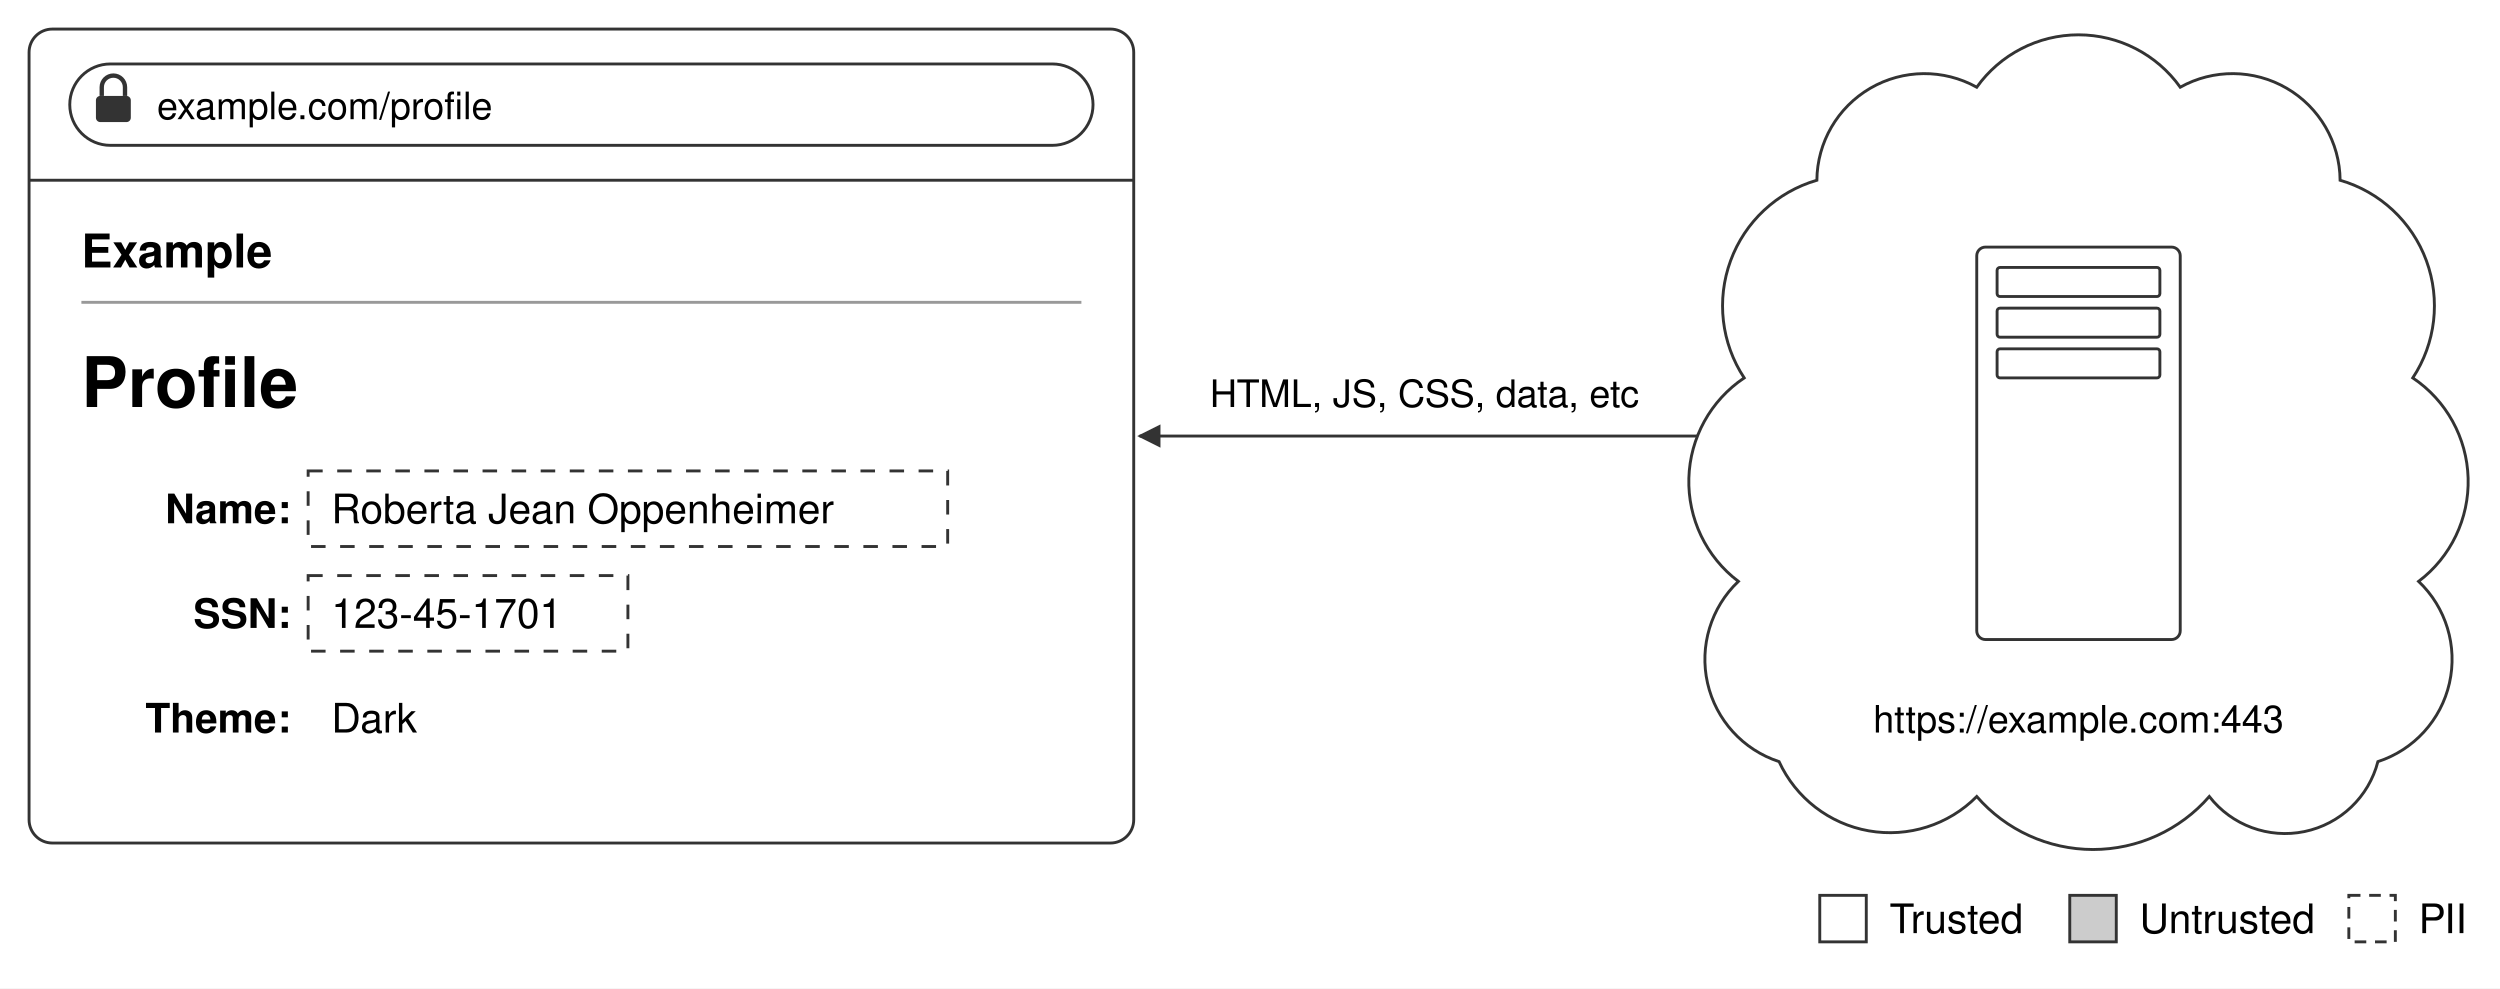
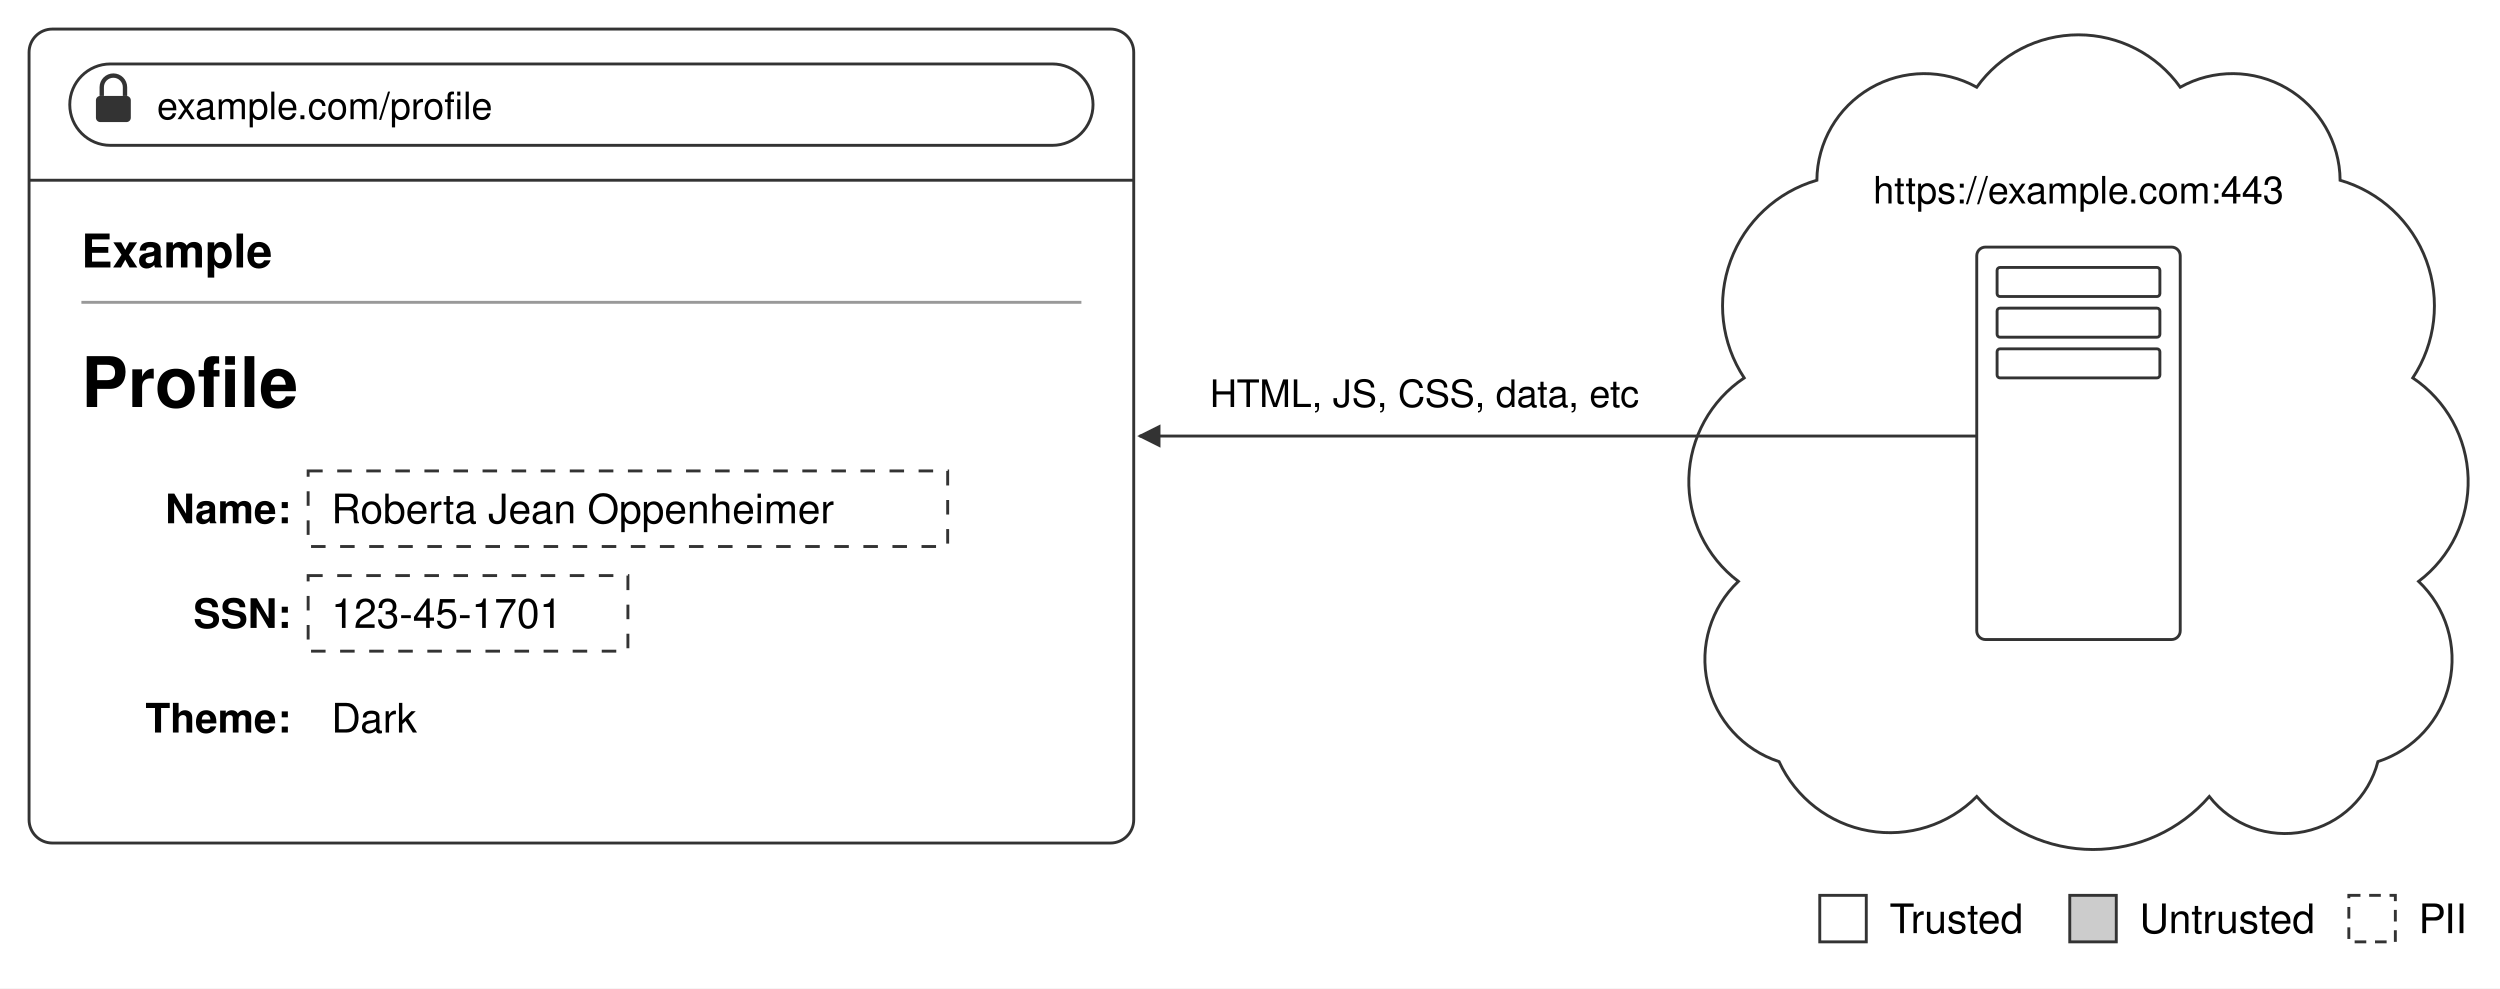
<svg xmlns="http://www.w3.org/2000/svg" width="860" height="340" viewBox="0 0 860 340" font-family="-apple-system, BlinkMacSystemFont, 'Segoe UI', Helvetica, Arial, sans-serif" font-size="14" fill="#000">
  <defs>
    <marker id="arrowhead" viewBox="0 0 10 10" refX="9" refY="5" markerWidth="8" markerHeight="8" orient="auto-start-reverse">
      <path d="M0,0 L10,5 L0,10 z" fill="#333" />
    </marker>
  </defs>
  <rect width="860" height="340" fill="#fff" />
  <rect x="10" y="10" width="380" height="280" rx="8" fill="#fff" stroke="#333" />
  <rect x="24" y="22" width="352" height="28" rx="14" fill="#fff" stroke="#333" />
  <path d="M35,33 v-3 a4,4 0 0 1 8,0 v3" fill="none" stroke="#333" stroke-width="1.5" />
  <rect x="33" y="33" width="12" height="9" rx="1.5" fill="#333" />
  <text x="54" y="41" font-size="13">example.com/profile</text>
  <line x1="10" y1="62" x2="390" y2="62" stroke="#333" />
  <text x="28" y="92" font-size="16" font-weight="bold">Example</text>
  <line x1="28" y1="104" x2="372" y2="104" stroke="#999" />
  <text x="28" y="140" font-size="24" font-weight="bold">Profile</text>
  <text x="100" y="180" text-anchor="end" font-weight="bold">Name:</text>
  <rect x="106" y="162" width="220" height="26" fill="#fff" stroke="#333" stroke-dasharray="5 5" />
  <text x="114" y="180">Roberta Jean Oppenheimer</text>
  <text x="100" y="216" text-anchor="end" font-weight="bold">SSN:</text>
  <rect x="106" y="198" width="110" height="26" fill="#fff" stroke="#333" stroke-dasharray="5 5" />
  <text x="114" y="216">123-45-1701</text>
  <text x="100" y="252" text-anchor="end" font-weight="bold">Theme:</text>
  <text x="114" y="252">Dark</text>
  <path d="M612,262            A37,37 0 0 1 598,200            A43,43 0 0 1 600,130            A45,45 0 0 1 625,62            A37,37 0 0 1 680,30            A43,43 0 0 1 750,30            A37,37 0 0 1 805,62            A45,45 0 0 1 830,130            A43,43 0 0 1 832,200            A37,37 0 0 1 818,262            A33,33 0 0 1 760,274            A53,53 0 0 1 680,274            A42,42 0 0 1 612,262 z" fill="#fff" stroke="#333" />
  <rect x="680" y="85" width="70" height="135" rx="3" fill="#fff" stroke="#333" />
  <rect x="687" y="92" width="56" height="10" rx="1" fill="#fff" stroke="#333" />
  <rect x="687" y="106" width="56" height="10" rx="1" fill="#fff" stroke="#333" />
  <rect x="687" y="120" width="56" height="10" rx="1" fill="#fff" stroke="#333" />
-   <text x="715" y="252" text-anchor="middle" font-size="13">https://example.com:443</text>
-   <line x1="584" y1="150" x2="392" y2="150" stroke="#333" marker-end="url(#arrowhead)" />
+   <text x="715" y="70" text-anchor="middle" font-size="13">https://example.com:443</text>
+   <line x1="680" y1="150" x2="392" y2="150" stroke="#333" marker-end="url(#arrowhead)" />
  <text x="490" y="140" text-anchor="middle" font-size="13">HTML, JS, CSS, data, etc</text>
  <rect x="626" y="308" width="16" height="16" fill="#fff" stroke="#333" />
  <text x="650" y="321">Trusted</text>
  <rect x="712" y="308" width="16" height="16" fill="#ccc" stroke="#333" />
  <text x="736" y="321">Untrusted</text>
  <rect x="808" y="308" width="16" height="16" fill="#fff" stroke="#333" stroke-dasharray="4 3" />
  <text x="832" y="321">PII</text>
</svg>
